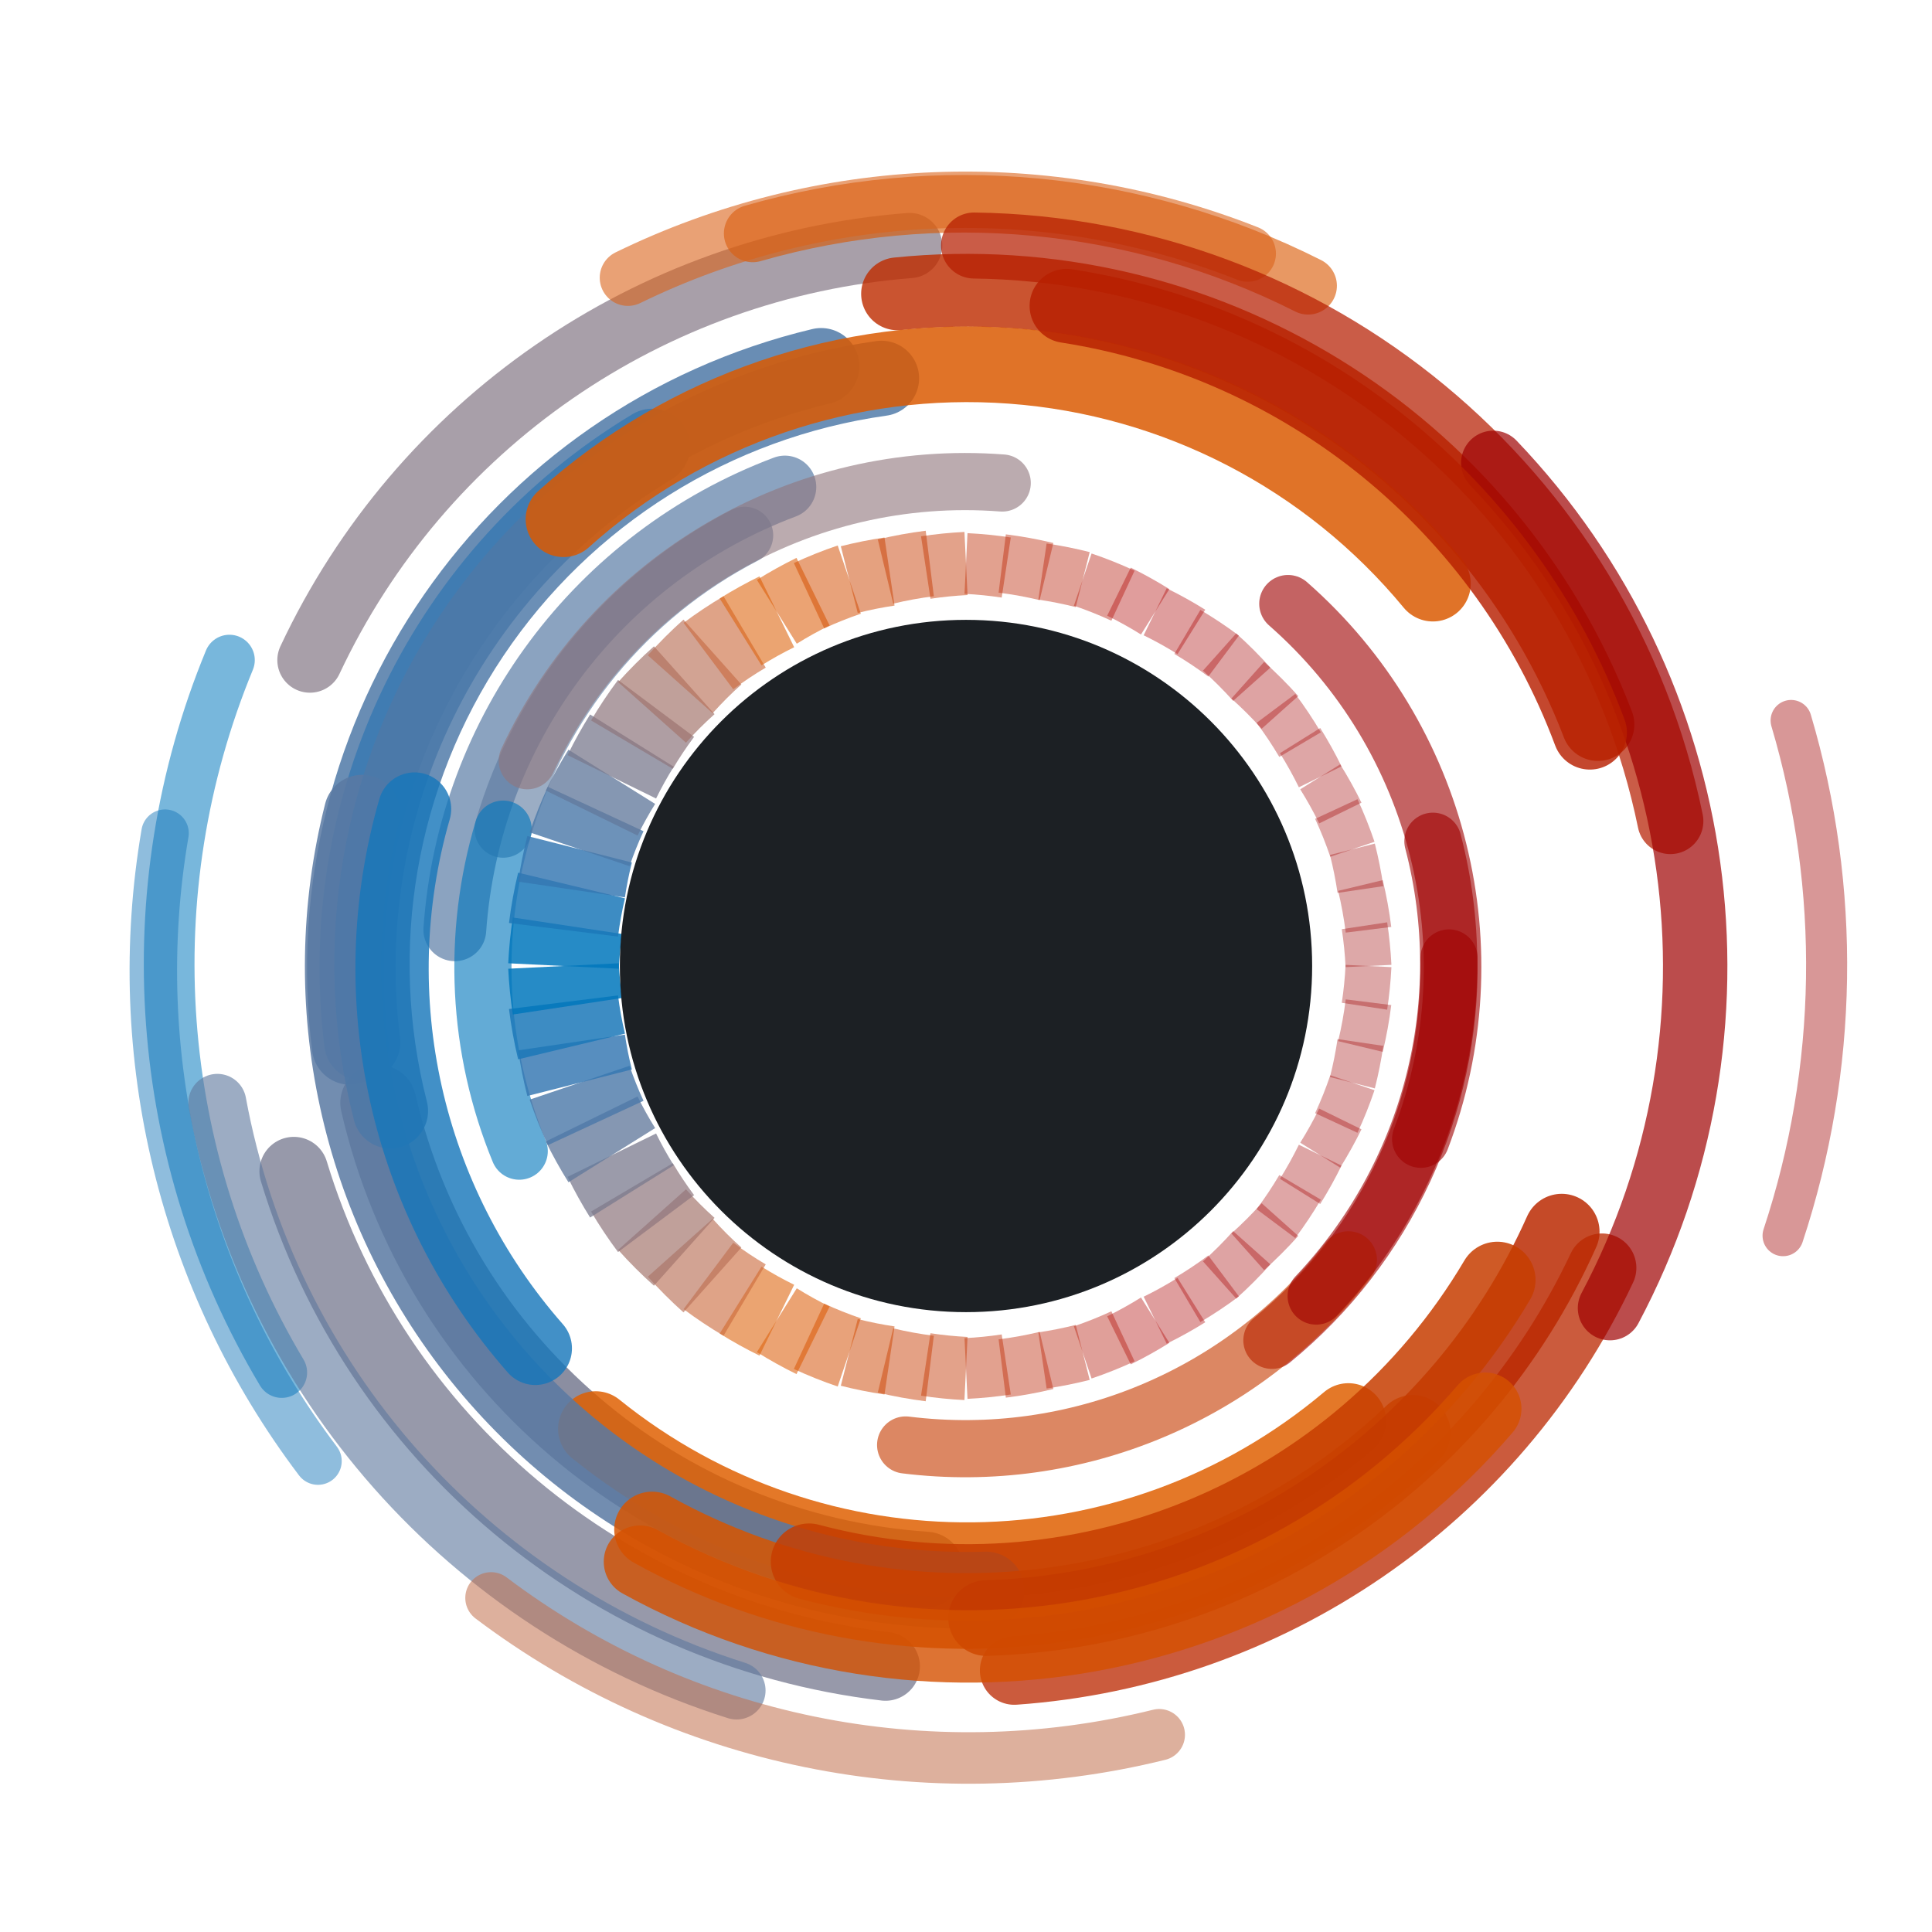
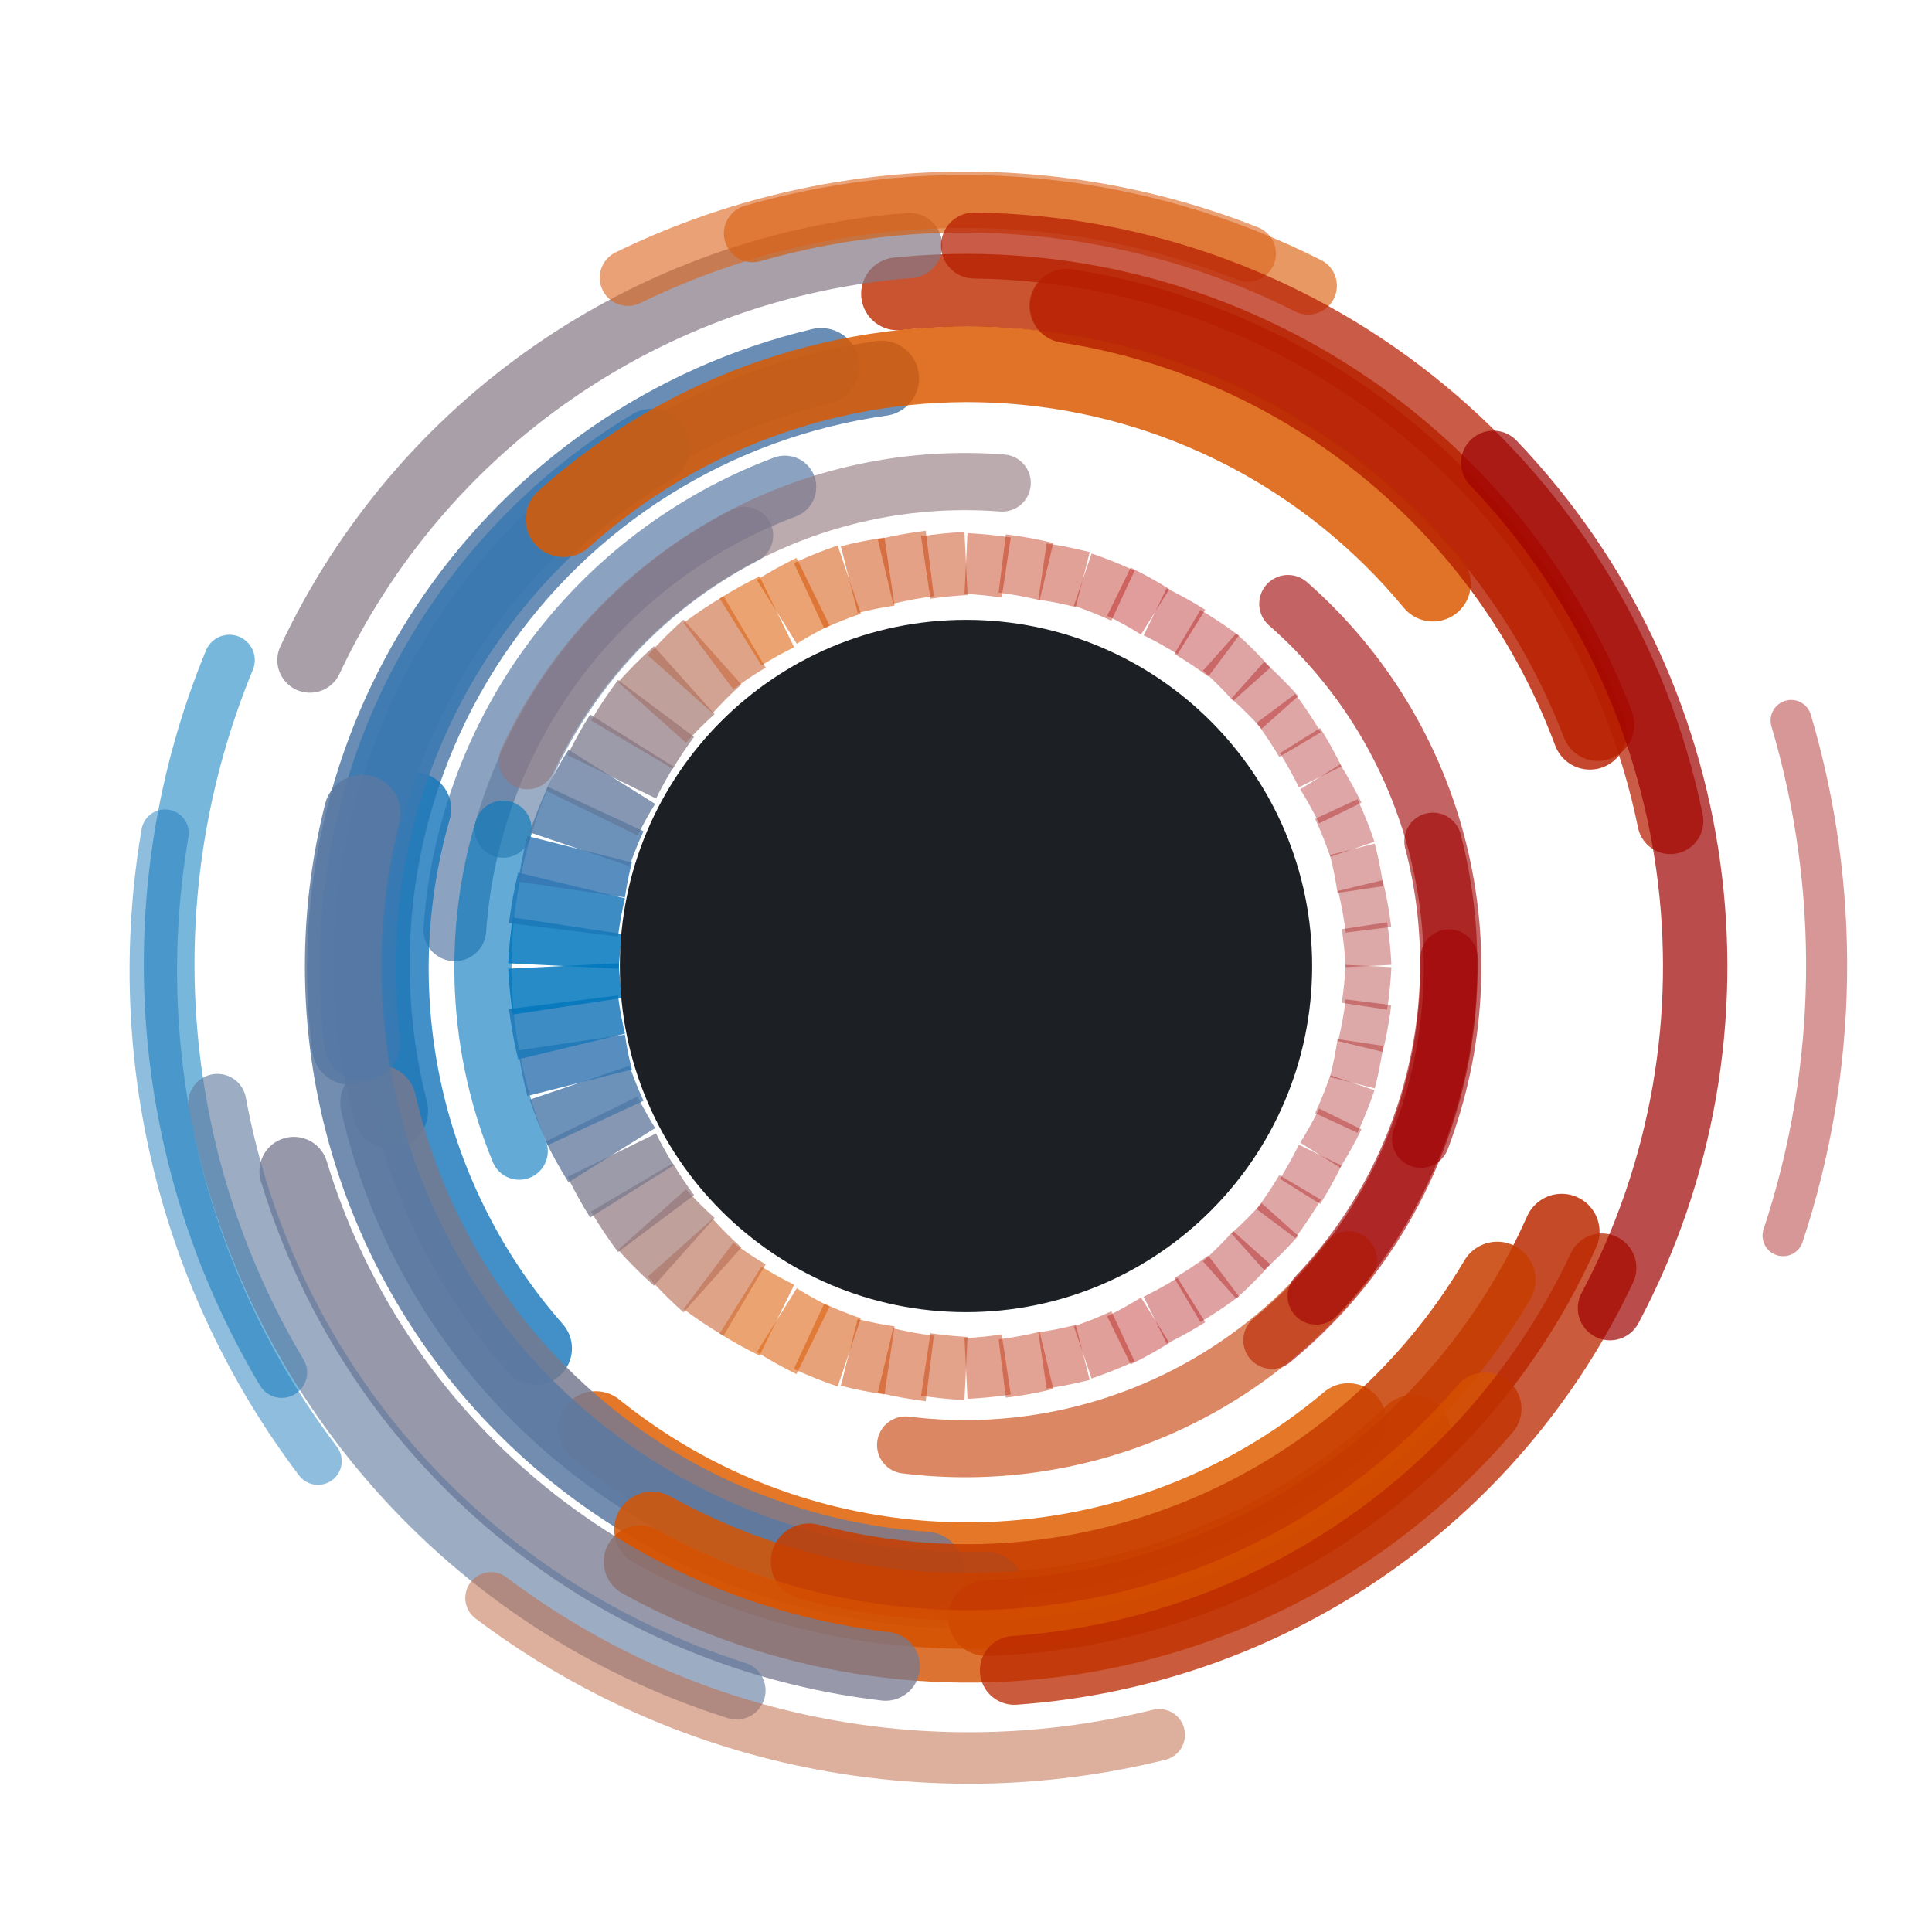
<svg xmlns="http://www.w3.org/2000/svg" viewBox="0 0 48 48">
-   <path d="M11.3 23.1 A12.7 12.7 0 0 1 19.5 12.1" stroke="#5579a4" stroke-opacity="0.68" stroke-width="1.56" fill="none" stroke-linecap="round" />
-   <path d="M36 23.8 A12 12 0 0 1 31.6 33.3" stroke="#a40000" stroke-opacity="0.61" stroke-width="1.42" fill="none" stroke-linecap="round" />
-   <path d="M23 39 A15 15 0 0 1 9.4 27.4" stroke="#767990" stroke-opacity="0.84" stroke-width="1.89" fill="none" stroke-linecap="round" />
-   <path d="M22 41.4 A17.5 17.5 0 0 1 7.3 29.1" stroke="#77798f" stroke-opacity="0.76" stroke-width="1.71" fill="none" stroke-linecap="round" />
-   <path d="M7.7 16.4 A18 18 0 0 1 22.6 6.1" stroke="#847886" stroke-opacity="0.71" stroke-width="1.62" fill="none" stroke-linecap="round" />
-   <path d="M39.8 31.5 A17.5 17.5 0 0 1 25.2 41.5" stroke="#bb2800" stroke-opacity="0.76" stroke-width="1.71" fill="none" stroke-linecap="round" />
-   <path d="M22.3 7.3 A16.8 16.8 0 0 1 39.7 18" stroke="#be2d00" stroke-opacity="0.81" stroke-width="1.81" fill="none" stroke-linecap="round" />
-   <path d="M7 34.1 A19.8 19.8 0 0 1 5.7 16.4" stroke="#0077bd" stroke-opacity="0.53" stroke-width="1.26" fill="none" stroke-linecap="round" />
-   <path d="M7.9 36.3 A20.2 20.2 0 0 1 4.1 20.7" stroke="#1b78b9" stroke-opacity="0.49" stroke-width="1.18" fill="none" stroke-linecap="round" />
-   <path d="M18.3 42 A18.9 18.9 0 0 1 5.4 27.4" stroke="#607a9e" stroke-opacity="0.62" stroke-width="1.44" fill="none" stroke-linecap="round" />
-   <path d="M44.5 17.9 A21.4 21.4 0 0 1 44.3 30.7" stroke="#9e0000" stroke-opacity="0.41" stroke-width="1.02" fill="none" stroke-linecap="round" />
-   <path d="M12.5 20.6 A12 12 0 0 1 18.5 13.3" stroke="#5c79a0" stroke-opacity="0.61" stroke-width="1.42" fill="none" stroke-linecap="round" />
-   <path d="M33.5 35.3 A14.7 14.7 0 0 1 14.8 35.5" stroke="#df5f00" stroke-opacity="0.84" stroke-width="1.87" fill="none" stroke-linecap="round" />
-   <path d="M33.5 31.3 A12 12 0 0 1 22.5 35.9" stroke="#c73c00" stroke-opacity="0.61" stroke-width="1.42" fill="none" stroke-linecap="round" />
-   <path d="M8.7 26 A15.4 15.4 0 0 1 20.4 9.1" stroke="#4f79a7" stroke-opacity="0.85" stroke-width="1.90" fill="none" stroke-linecap="round" />
-   <path d="M9 25.9 A15.1 15.1 0 0 1 16.2 11.1" stroke="#3979b1" stroke-opacity="0.85" stroke-width="1.89" fill="none" stroke-linecap="round" />
-   <path d="M32 15 A12 12 0 0 1 35.3 28.3" stroke="#a00000" stroke-opacity="0.61" stroke-width="1.43" fill="none" stroke-linecap="round" />
-   <path d="M24.5 39.5 A15.5 15.5 0 0 1 9 20.2" stroke="#5a79a2" stroke-opacity="0.85" stroke-width="1.90" fill="none" stroke-linecap="round" />
-   <path d="M18.7 5.8 A19 19 0 0 1 32.5 7.1" stroke="#da5800" stroke-opacity="0.61" stroke-width="1.43" fill="none" stroke-linecap="round" />
-   <path d="M35.1 35.6 A16.1 16.1 0 0 1 16.2 38" stroke="#d75500" stroke-opacity="0.84" stroke-width="1.88" fill="none" stroke-linecap="round" />
-   <path d="M9.7 27.6 A14.7 14.7 0 0 1 21.9 9.4" stroke="#4e79a8" stroke-opacity="0.83" stroke-width="1.87" fill="none" stroke-linecap="round" />
-   <path d="M15.6 6.9 A19.1 19.1 0 0 1 31 6.3" stroke="#da631a" stroke-opacity="0.60" stroke-width="1.40" fill="none" stroke-linecap="round" />
-   <path d="M24.2 6.1 A17.9 17.9 0 0 1 41.5 20.4" stroke="#b61e00" stroke-opacity="0.72" stroke-width="1.64" fill="none" stroke-linecap="round" />
-   <path d="M38.8 30.6 A16.2 16.2 0 0 1 24.5 40.2" stroke="#bb2900" stroke-opacity="0.84" stroke-width="1.88" fill="none" stroke-linecap="round" />
-   <path d="M12.9 28.6 A12 12 0 0 1 12.5 20.6" stroke="#0077bd" stroke-opacity="0.61" stroke-width="1.42" fill="none" stroke-linecap="round" />
-   <path d="M37.2 31.8 A15.3 15.3 0 0 1 20.1 38.8" stroke="#c73d00" stroke-opacity="0.85" stroke-width="1.90" fill="none" stroke-linecap="round" />
-   <path d="M36.9 35 A16.9 16.9 0 0 1 15.9 38.8" stroke="#d45000" stroke-opacity="0.80" stroke-width="1.80" fill="none" stroke-linecap="round" />
-   <path d="M37.1 11.5 A18.1 18.1 0 0 1 40 32.5" stroke="#9f0000" stroke-opacity="0.70" stroke-width="1.60" fill="none" stroke-linecap="round" />
-   <path d="M14 12.9 A15 15 0 0 1 35.6 14.5" stroke="#db5900" stroke-opacity="0.84" stroke-width="1.88" fill="none" stroke-linecap="round" />
-   <path d="M13.3 33.5 A14.3 14.3 0 0 1 10.3 20.1" stroke="#1777ba" stroke-opacity="0.81" stroke-width="1.82" fill="none" stroke-linecap="round" />
-   <path d="M13.1 18.9 A12 12 0 0 1 24.9 12" stroke="#90777d" stroke-opacity="0.61" stroke-width="1.42" fill="none" stroke-linecap="round" />
-   <path d="M35.6 20.9 A12 12 0 0 1 32.7 32.2" stroke="#a00000" stroke-opacity="0.61" stroke-width="1.42" fill="none" stroke-linecap="round" />
-   <path d="M26.5 7.6 A16.6 16.6 0 0 1 39.5 18.2" stroke="#b71f00" stroke-opacity="0.82" stroke-width="1.84" fill="none" stroke-linecap="round" />
-   <path d="M28.8 43.1 A19.7 19.7 0 0 1 12.2 39.7" stroke="#c16d4a" stroke-opacity="0.54" stroke-width="1.28" fill="none" stroke-linecap="round" />
+   <g class="sw0">
+     <path d="M11.3 23.1 A12.7 12.7 0 0 1 19.5 12.1" stroke="#5579a4" stroke-opacity="0.68" stroke-width="1.56" fill="none" stroke-linecap="round" />
+     <path d="M36 23.8 A12 12 0 0 1 31.6 33.3" stroke="#a40000" stroke-opacity="0.61" stroke-width="1.42" fill="none" stroke-linecap="round" />
+     <path d="M12.5 20.6 A12 12 0 0 1 18.5 13.3" stroke="#5c79a0" stroke-opacity="0.61" stroke-width="1.42" fill="none" stroke-linecap="round" />
+     <path d="M33.5 35.3 A14.7 14.7 0 0 1 14.8 35.5" stroke="#df5f00" stroke-opacity="0.84" stroke-width="1.87" fill="none" stroke-linecap="round" />
+     <path d="M33.5 31.3 A12 12 0 0 1 22.5 35.9" stroke="#c73c00" stroke-opacity="0.61" stroke-width="1.42" fill="none" stroke-linecap="round" />
+     <path d="M32 15 A12 12 0 0 1 35.3 28.3" stroke="#a00000" stroke-opacity="0.61" stroke-width="1.43" fill="none" stroke-linecap="round" />
+     <path d="M9.7 27.6 A14.7 14.7 0 0 1 21.9 9.4" stroke="#4e79a8" stroke-opacity="0.83" stroke-width="1.87" fill="none" stroke-linecap="round" />
+     <path d="M12.9 28.6 A12 12 0 0 1 12.5 20.6" stroke="#0077bd" stroke-opacity="0.61" stroke-width="1.42" fill="none" stroke-linecap="round" />
+     <path d="M13.3 33.5 A14.3 14.3 0 0 1 10.3 20.1" stroke="#1777ba" stroke-opacity="0.81" stroke-width="1.82" fill="none" stroke-linecap="round" />
+     <path d="M13.1 18.9 A12 12 0 0 1 24.9 12" stroke="#90777d" stroke-opacity="0.61" stroke-width="1.42" fill="none" stroke-linecap="round" />
+     <path d="M35.6 20.9 A12 12 0 0 1 32.7 32.2" stroke="#a00000" stroke-opacity="0.61" stroke-width="1.42" fill="none" stroke-linecap="round" />
+     <animateTransform attributeName="transform" attributeType="XML" type="rotate" from="0 24 24" to="360 24 24" dur="14s" repeatCount="indefinite" />
+   </g>
+   <g class="sw1">
+     <path d="M23 39 A15 15 0 0 1 9.4 27.4" stroke="#767990" stroke-opacity="0.84" stroke-width="1.89" fill="none" stroke-linecap="round" />
+     <path d="M22.3 7.3 A16.8 16.8 0 0 1 39.7 18" stroke="#be2d00" stroke-opacity="0.81" stroke-width="1.81" fill="none" stroke-linecap="round" />
+     <path d="M8.7 26 A15.4 15.4 0 0 1 20.4 9.1" stroke="#4f79a7" stroke-opacity="0.85" stroke-width="1.90" fill="none" stroke-linecap="round" />
+     <path d="M9 25.9 A15.1 15.1 0 0 1 16.2 11.1" stroke="#3979b1" stroke-opacity="0.85" stroke-width="1.89" fill="none" stroke-linecap="round" />
+     <path d="M24.5 39.5 A15.5 15.5 0 0 1 9 20.2" stroke="#5a79a2" stroke-opacity="0.85" stroke-width="1.90" fill="none" stroke-linecap="round" />
+     <path d="M35.1 35.6 A16.1 16.1 0 0 1 16.2 38" stroke="#d75500" stroke-opacity="0.84" stroke-width="1.88" fill="none" stroke-linecap="round" />
+     <path d="M38.8 30.6 A16.2 16.2 0 0 1 24.5 40.2" stroke="#bb2900" stroke-opacity="0.84" stroke-width="1.88" fill="none" stroke-linecap="round" />
+     <path d="M37.2 31.8 A15.3 15.3 0 0 1 20.1 38.8" stroke="#c73d00" stroke-opacity="0.85" stroke-width="1.90" fill="none" stroke-linecap="round" />
+     <path d="M36.9 35 A16.9 16.9 0 0 1 15.9 38.8" stroke="#d45000" stroke-opacity="0.80" stroke-width="1.80" fill="none" stroke-linecap="round" />
+     <path d="M14 12.9 A15 15 0 0 1 35.6 14.5" stroke="#db5900" stroke-opacity="0.84" stroke-width="1.88" fill="none" stroke-linecap="round" />
+     <path d="M26.5 7.6 A16.6 16.6 0 0 1 39.5 18.2" stroke="#b71f00" stroke-opacity="0.82" stroke-width="1.84" fill="none" stroke-linecap="round" />
+     <animateTransform attributeName="transform" attributeType="XML" type="rotate" from="360 24 24" to="0 24 24" dur="20s" repeatCount="indefinite" />
+   </g>
+   <g class="sw2">
+     <path d="M22 41.4 A17.5 17.5 0 0 1 7.3 29.1" stroke="#77798f" stroke-opacity="0.76" stroke-width="1.71" fill="none" stroke-linecap="round" />
+     <path d="M7.7 16.4 A18 18 0 0 1 22.6 6.1" stroke="#847886" stroke-opacity="0.71" stroke-width="1.62" fill="none" stroke-linecap="round" />
+     <path d="M39.8 31.5 A17.5 17.5 0 0 1 25.2 41.5" stroke="#bb2800" stroke-opacity="0.76" stroke-width="1.71" fill="none" stroke-linecap="round" />
+     <path d="M7 34.1 A19.8 19.8 0 0 1 5.7 16.4" stroke="#0077bd" stroke-opacity="0.53" stroke-width="1.26" fill="none" stroke-linecap="round" />
+     <path d="M7.9 36.3 A20.2 20.2 0 0 1 4.1 20.7" stroke="#1b78b9" stroke-opacity="0.49" stroke-width="1.18" fill="none" stroke-linecap="round" />
+     <path d="M18.3 42 A18.9 18.9 0 0 1 5.4 27.4" stroke="#607a9e" stroke-opacity="0.62" stroke-width="1.44" fill="none" stroke-linecap="round" />
+     <path d="M44.5 17.9 A21.4 21.4 0 0 1 44.3 30.7" stroke="#9e0000" stroke-opacity="0.41" stroke-width="1.02" fill="none" stroke-linecap="round" />
+     <path d="M18.7 5.8 A19 19 0 0 1 32.5 7.1" stroke="#da5800" stroke-opacity="0.61" stroke-width="1.43" fill="none" stroke-linecap="round" />
+     <path d="M15.6 6.9 A19.1 19.1 0 0 1 31 6.3" stroke="#da631a" stroke-opacity="0.60" stroke-width="1.40" fill="none" stroke-linecap="round" />
+     <path d="M24.2 6.1 A17.9 17.9 0 0 1 41.5 20.4" stroke="#b61e00" stroke-opacity="0.72" stroke-width="1.64" fill="none" stroke-linecap="round" />
+     <path d="M37.1 11.5 A18.1 18.1 0 0 1 40 32.5" stroke="#9f0000" stroke-opacity="0.70" stroke-width="1.60" fill="none" stroke-linecap="round" />
+     <path d="M28.8 43.1 A19.7 19.7 0 0 1 12.2 39.7" stroke="#c16d4a" stroke-opacity="0.54" stroke-width="1.28" fill="none" stroke-linecap="round" />
+     <animateTransform attributeName="transform" attributeType="XML" type="rotate" from="0 24 24" to="360 24 24" dur="40s" repeatCount="indefinite" />
+   </g>
  <path d="M34 24 A10 10 0 0 1 33.9 25" stroke="#9e0000" stroke-opacity="0.34" stroke-width="1.14" fill="none" />
  <path d="M34 24.9 A10 10 0 0 1 33.8 26" stroke="#9e0000" stroke-opacity="0.34" stroke-width="1.14" fill="none" />
  <path d="M33.8 25.9 A10 10 0 0 1 33.6 26.9" stroke="#9f0000" stroke-opacity="0.34" stroke-width="1.15" fill="none" />
  <path d="M33.6 26.9 A10 10 0 0 1 33.2 27.9" stroke="#9f0000" stroke-opacity="0.34" stroke-width="1.16" fill="none" />
  <path d="M33.3 27.8 A10 10 0 0 1 32.8 28.7" stroke="#a00000" stroke-opacity="0.35" stroke-width="1.17" fill="none" />
  <path d="M32.8 28.7 A10 10 0 0 1 32.3 29.6" stroke="#a10000" stroke-opacity="0.35" stroke-width="1.18" fill="none" />
  <path d="M32.3 29.5 A10 10 0 0 1 31.7 30.4" stroke="#a30000" stroke-opacity="0.35" stroke-width="1.20" fill="none" />
  <path d="M31.8 30.3 A10 10 0 0 1 31 31.1" stroke="#a40000" stroke-opacity="0.36" stroke-width="1.22" fill="none" />
  <path d="M31.1 31 A10 10 0 0 1 30.3 31.8" stroke="#a60000" stroke-opacity="0.36" stroke-width="1.24" fill="none" />
  <path d="M30.4 31.7 A10 10 0 0 1 29.5 32.3" stroke="#a90000" stroke-opacity="0.37" stroke-width="1.27" fill="none" />
  <path d="M29.6 32.3 A10 10 0 0 1 28.7 32.8" stroke="#ab0000" stroke-opacity="0.38" stroke-width="1.30" fill="none" />
  <path d="M28.7 32.8 A10 10 0 0 1 27.8 33.3" stroke="#ae0300" stroke-opacity="0.39" stroke-width="1.33" fill="none" />
  <path d="M27.9 33.2 A10 10 0 0 1 26.9 33.6" stroke="#b11000" stroke-opacity="0.4" stroke-width="1.37" fill="none" />
  <path d="M26.9 33.6 A10 10 0 0 1 25.9 33.8" stroke="#b51a00" stroke-opacity="0.41" stroke-width="1.41" fill="none" />
  <path d="M26 33.8 A10 10 0 0 1 24.9 34" stroke="#b92300" stroke-opacity="0.42" stroke-width="1.46" fill="none" />
  <path d="M25 33.9 A10 10 0 0 1 24 34" stroke="#bd2b00" stroke-opacity="0.44" stroke-width="1.51" fill="none" />
  <path d="M24 34 A10 10 0 0 1 23 33.9" stroke="#c23400" stroke-opacity="0.46" stroke-width="1.57" fill="none" />
  <path d="M23.1 34 A10 10 0 0 1 22 33.8" stroke="#c73c00" stroke-opacity="0.48" stroke-width="1.64" fill="none" />
  <path d="M22.1 33.8 A10 10 0 0 1 21.1 33.6" stroke="#cd4500" stroke-opacity="0.5" stroke-width="1.71" fill="none" />
  <path d="M21.1 33.6 A10 10 0 0 1 20.1 33.2" stroke="#d34e00" stroke-opacity="0.52" stroke-width="1.79" fill="none" />
  <path d="M20.2 33.3 A10 10 0 0 1 19.3 32.8" stroke="#da5800" stroke-opacity="0.55" stroke-width="1.87" fill="none" />
  <path d="M19.3 32.8 A10 10 0 0 1 18.4 32.3" stroke="#dd620b" stroke-opacity="0.58" stroke-width="1.96" fill="none" />
  <path d="M18.5 32.3 A10 10 0 0 1 17.6 31.7" stroke="#cb6a3b" stroke-opacity="0.61" stroke-width="2.06" fill="none" />
  <path d="M17.7 31.8 A10 10 0 0 1 16.9 31" stroke="#b87056" stroke-opacity="0.64" stroke-width="2.16" fill="none" />
  <path d="M17 31.1 A10 10 0 0 1 16.2 30.3" stroke="#a4746b" stroke-opacity="0.68" stroke-width="2.26" fill="none" />
  <path d="M16.3 30.4 A10 10 0 0 1 15.7 29.5" stroke="#8f777d" stroke-opacity="0.71" stroke-width="2.36" fill="none" />
  <path d="M15.7 29.6 A10 10 0 0 1 15.2 28.7" stroke="#79798e" stroke-opacity="0.75" stroke-width="2.45" fill="none" />
  <path d="M15.2 28.7 A10 10 0 0 1 14.7 27.8" stroke="#637a9c" stroke-opacity="0.78" stroke-width="2.54" fill="none" />
  <path d="M14.8 27.9 A10 10 0 0 1 14.4 26.9" stroke="#4c79a9" stroke-opacity="0.81" stroke-width="2.62" fill="none" />
  <path d="M14.4 26.9 A10 10 0 0 1 14.2 25.9" stroke="#3578b2" stroke-opacity="0.83" stroke-width="2.68" fill="none" />
  <path d="M14.2 26 A10 10 0 0 1 14 24.9" stroke="#1c78b9" stroke-opacity="0.85" stroke-width="2.73" fill="none" />
  <path d="M14.1 25 A10 10 0 0 1 14 24" stroke="#0077bc" stroke-opacity="0.85" stroke-width="2.75" fill="none" />
  <path d="M14 24 A10 10 0 0 1 14.1 23" stroke="#0077bc" stroke-opacity="0.85" stroke-width="2.75" fill="none" />
  <path d="M14 23.1 A10 10 0 0 1 14.2 22" stroke="#1c78b9" stroke-opacity="0.85" stroke-width="2.73" fill="none" />
  <path d="M14.2 22.1 A10 10 0 0 1 14.4 21.1" stroke="#3578b2" stroke-opacity="0.83" stroke-width="2.68" fill="none" />
  <path d="M14.4 21.1 A10 10 0 0 1 14.8 20.1" stroke="#4c79a9" stroke-opacity="0.81" stroke-width="2.62" fill="none" />
  <path d="M14.7 20.2 A10 10 0 0 1 15.2 19.3" stroke="#637a9c" stroke-opacity="0.78" stroke-width="2.54" fill="none" />
  <path d="M15.2 19.3 A10 10 0 0 1 15.7 18.4" stroke="#79798e" stroke-opacity="0.75" stroke-width="2.45" fill="none" />
  <path d="M15.7 18.5 A10 10 0 0 1 16.3 17.6" stroke="#8f777d" stroke-opacity="0.71" stroke-width="2.36" fill="none" />
  <path d="M16.2 17.7 A10 10 0 0 1 17 16.9" stroke="#a4746b" stroke-opacity="0.68" stroke-width="2.26" fill="none" />
  <path d="M16.9 17 A10 10 0 0 1 17.7 16.2" stroke="#b87056" stroke-opacity="0.64" stroke-width="2.16" fill="none" />
  <path d="M17.6 16.3 A10 10 0 0 1 18.5 15.7" stroke="#cb6a3b" stroke-opacity="0.61" stroke-width="2.06" fill="none" />
  <path d="M18.4 15.7 A10 10 0 0 1 19.3 15.2" stroke="#dd620b" stroke-opacity="0.58" stroke-width="1.96" fill="none" />
  <path d="M19.3 15.2 A10 10 0 0 1 20.2 14.7" stroke="#da5800" stroke-opacity="0.55" stroke-width="1.87" fill="none" />
  <path d="M20.1 14.8 A10 10 0 0 1 21.1 14.4" stroke="#d34e00" stroke-opacity="0.52" stroke-width="1.79" fill="none" />
  <path d="M21.1 14.4 A10 10 0 0 1 22.1 14.2" stroke="#cd4500" stroke-opacity="0.5" stroke-width="1.71" fill="none" />
  <path d="M22 14.2 A10 10 0 0 1 23.1 14" stroke="#c73c00" stroke-opacity="0.48" stroke-width="1.64" fill="none" />
  <path d="M23 14.1 A10 10 0 0 1 24 14" stroke="#c23400" stroke-opacity="0.46" stroke-width="1.57" fill="none" />
  <path d="M24 14 A10 10 0 0 1 25 14.1" stroke="#bd2b00" stroke-opacity="0.44" stroke-width="1.51" fill="none" />
  <path d="M24.9 14 A10 10 0 0 1 26 14.2" stroke="#b92300" stroke-opacity="0.42" stroke-width="1.46" fill="none" />
  <path d="M25.9 14.2 A10 10 0 0 1 26.9 14.4" stroke="#b51a00" stroke-opacity="0.41" stroke-width="1.41" fill="none" />
  <path d="M26.9 14.4 A10 10 0 0 1 27.9 14.8" stroke="#b11000" stroke-opacity="0.4" stroke-width="1.37" fill="none" />
  <path d="M27.8 14.7 A10 10 0 0 1 28.7 15.2" stroke="#ae0300" stroke-opacity="0.39" stroke-width="1.33" fill="none" />
  <path d="M28.7 15.2 A10 10 0 0 1 29.6 15.7" stroke="#ab0000" stroke-opacity="0.38" stroke-width="1.30" fill="none" />
  <path d="M29.5 15.7 A10 10 0 0 1 30.4 16.3" stroke="#a90000" stroke-opacity="0.37" stroke-width="1.27" fill="none" />
  <path d="M30.3 16.2 A10 10 0 0 1 31.1 17" stroke="#a60000" stroke-opacity="0.36" stroke-width="1.24" fill="none" />
  <path d="M31 16.9 A10 10 0 0 1 31.8 17.7" stroke="#a40000" stroke-opacity="0.36" stroke-width="1.22" fill="none" />
  <path d="M31.7 17.6 A10 10 0 0 1 32.3 18.5" stroke="#a30000" stroke-opacity="0.35" stroke-width="1.20" fill="none" />
  <path d="M32.3 18.4 A10 10 0 0 1 32.8 19.3" stroke="#a10000" stroke-opacity="0.35" stroke-width="1.18" fill="none" />
  <path d="M32.8 19.3 A10 10 0 0 1 33.3 20.2" stroke="#a00000" stroke-opacity="0.35" stroke-width="1.17" fill="none" />
  <path d="M33.2 20.1 A10 10 0 0 1 33.6 21.1" stroke="#9f0000" stroke-opacity="0.34" stroke-width="1.16" fill="none" />
  <path d="M33.6 21.1 A10 10 0 0 1 33.8 22.1" stroke="#9f0000" stroke-opacity="0.34" stroke-width="1.15" fill="none" />
  <path d="M33.8 22 A10 10 0 0 1 34 23.1" stroke="#9e0000" stroke-opacity="0.34" stroke-width="1.14" fill="none" />
  <path d="M33.9 23 A10 10 0 0 1 34 24" stroke="#9e0000" stroke-opacity="0.34" stroke-width="1.14" fill="none" />
  <circle cx="24" cy="24" r="8.6" fill="#1c2024" />
</svg>
